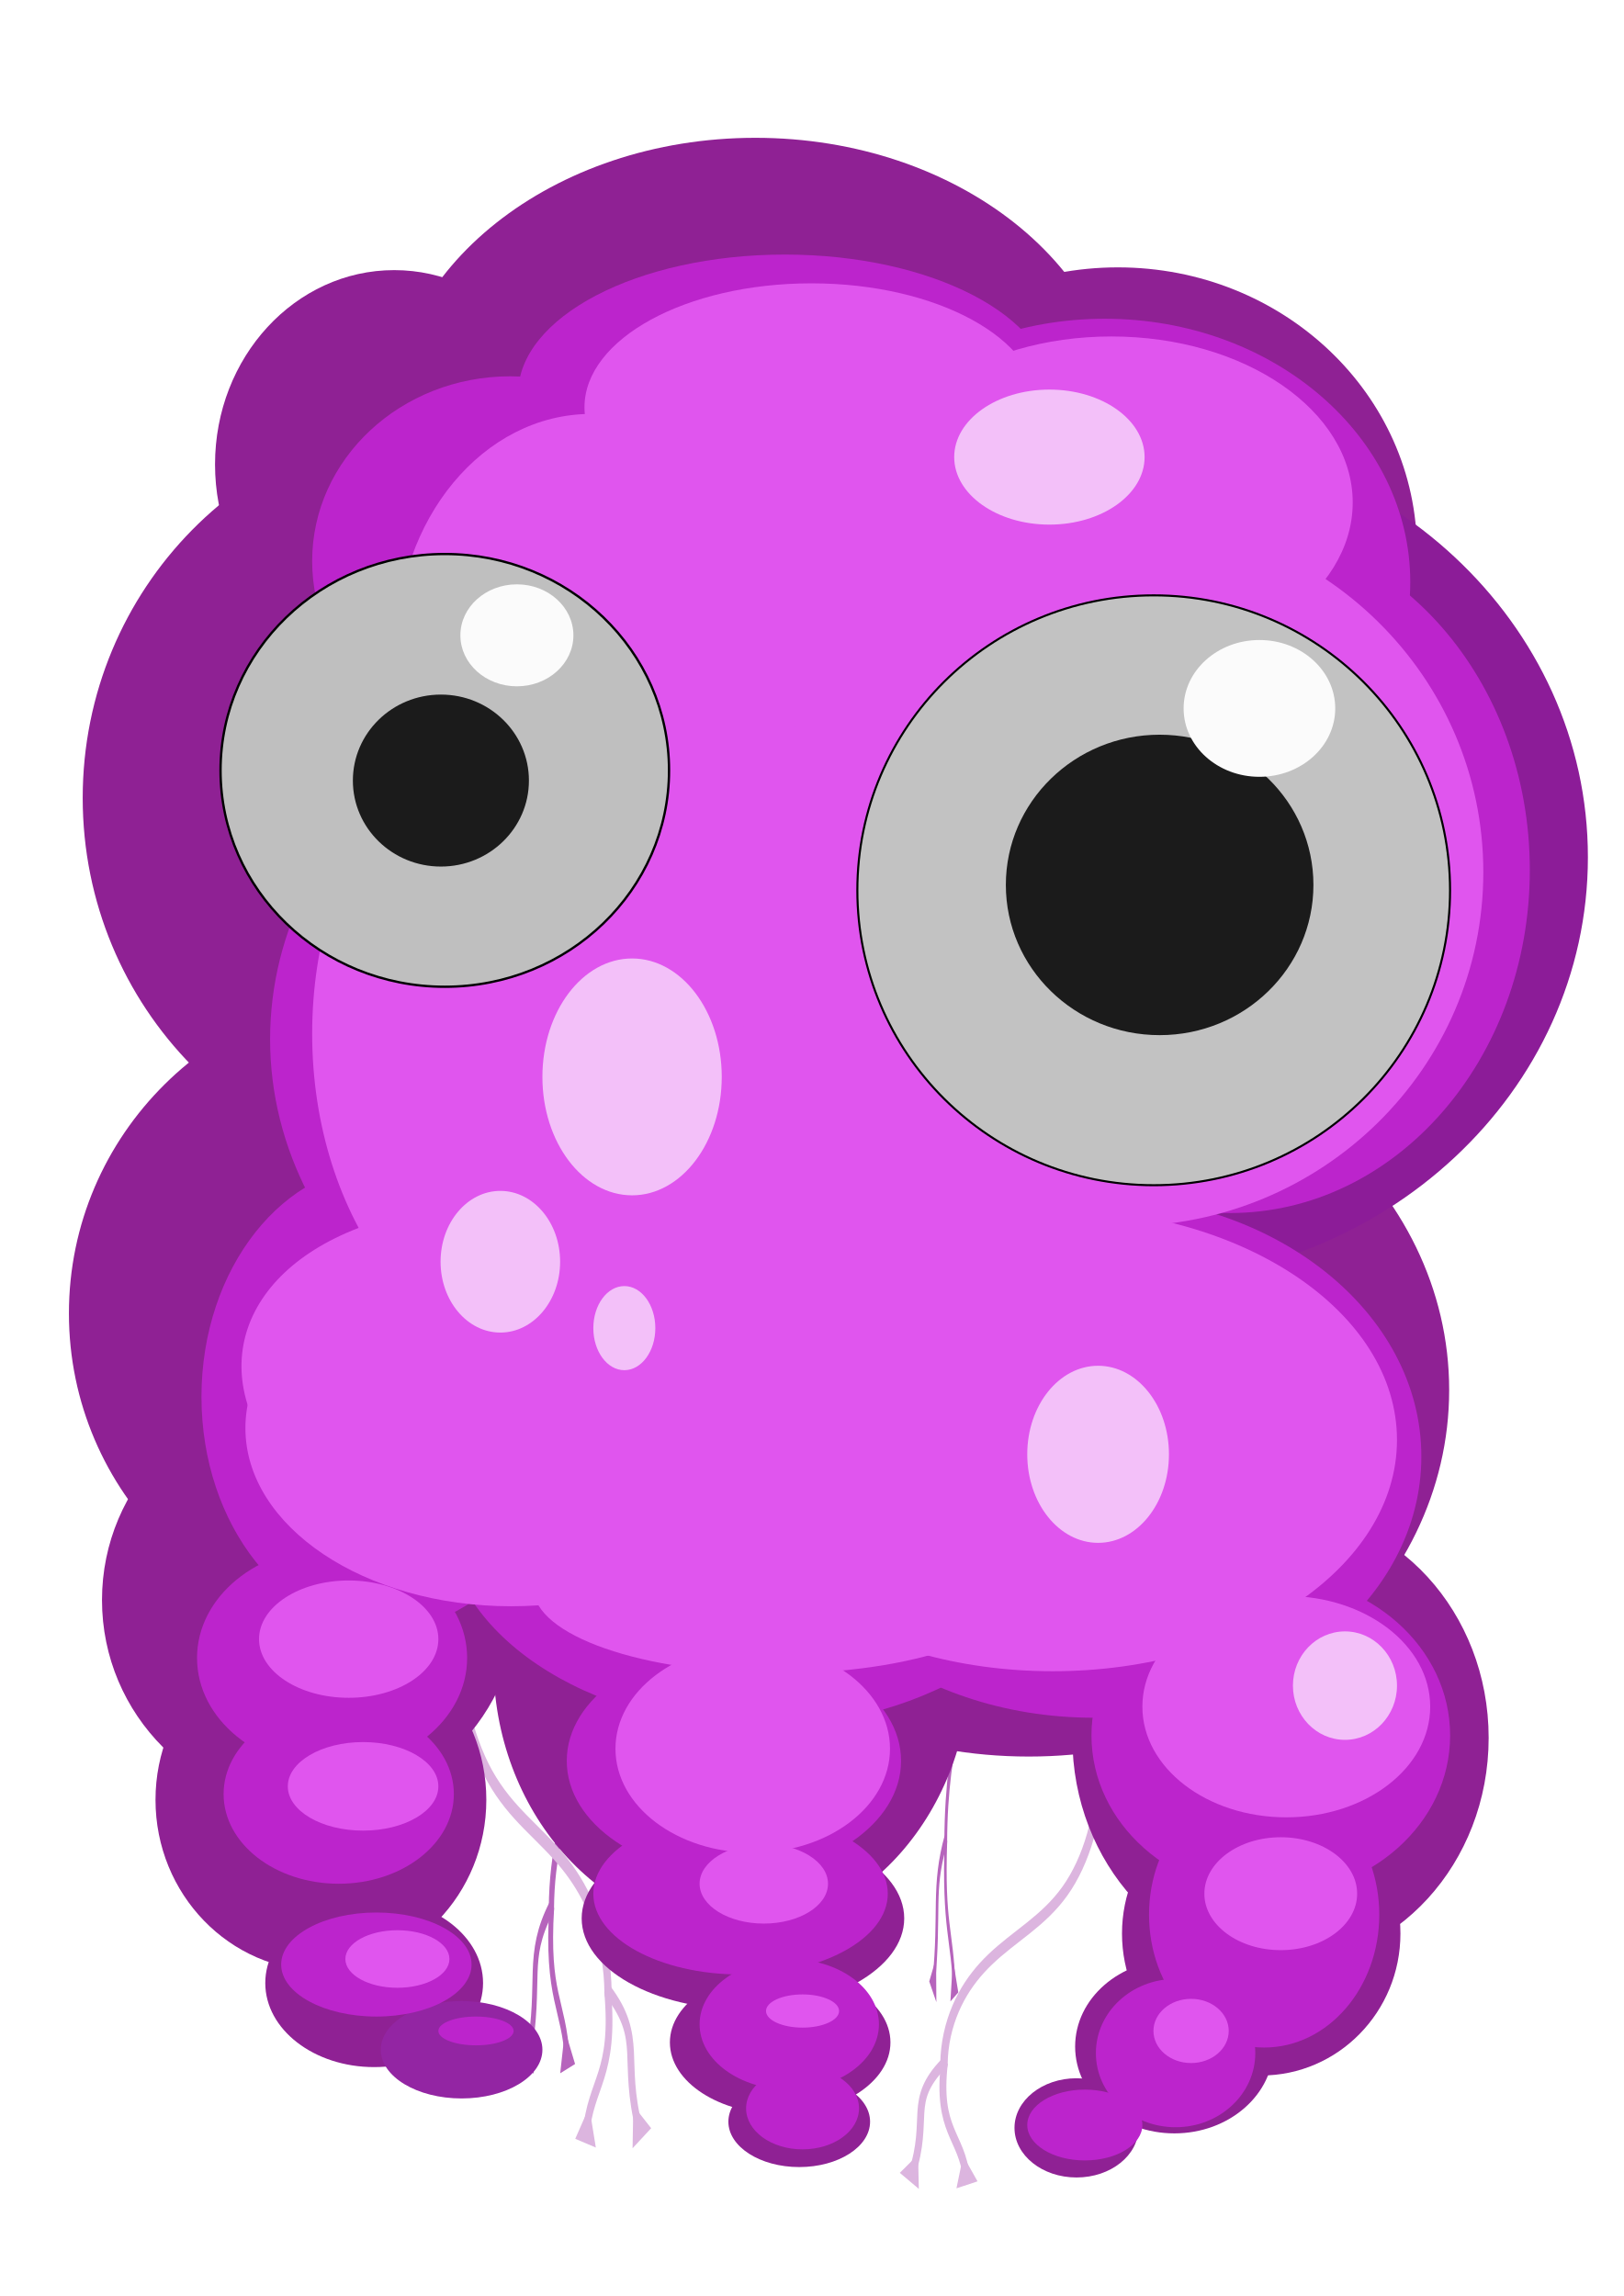
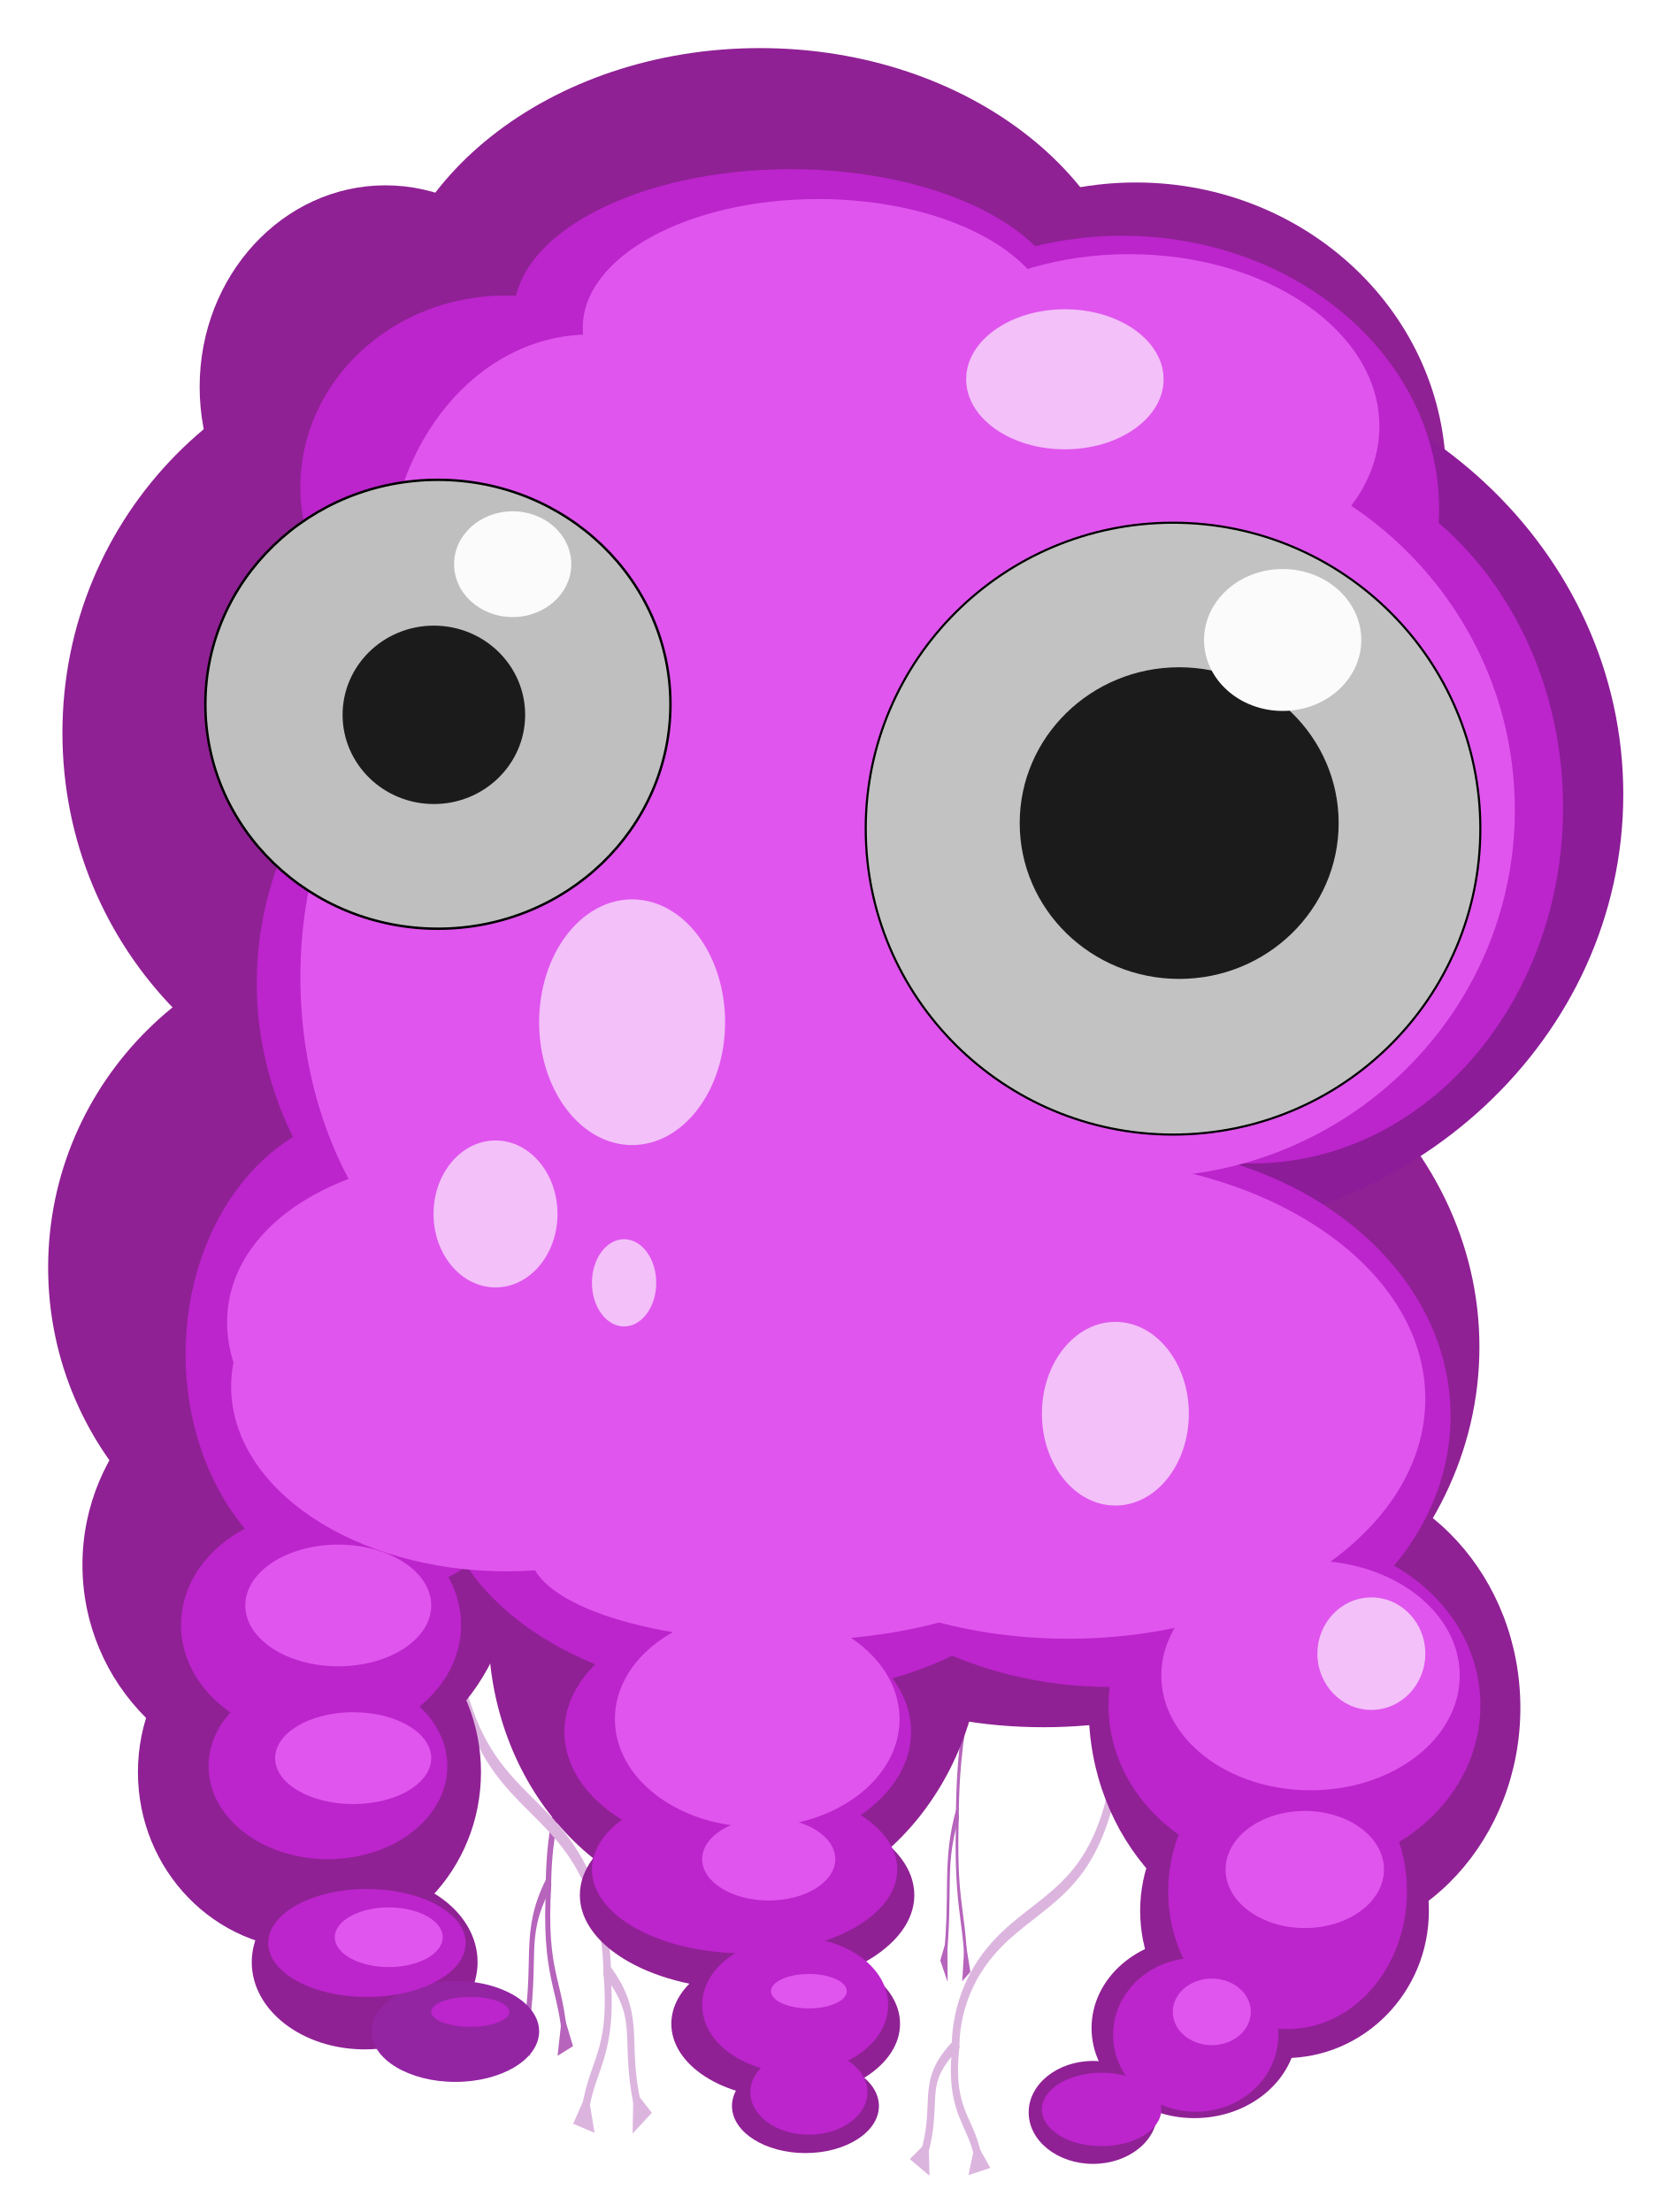
- <svg xmlns="http://www.w3.org/2000/svg" width="210mm" height="297mm" viewBox="0 0 210 297" version="1.1" id="svg1">
+ <svg xmlns="http://www.w3.org/2000/svg" width="208.45" height="275.84" viewBox="2.91 11.83 208.45 275.84" version="1.1" id="svg1">
  <defs id="defs1">
    <marker style="overflow:visible" id="Legs" refX="0" refY="0" orient="auto-start-reverse" markerWidth="1" markerHeight="1" viewBox="0 0 1 1" preserveAspectRatio="xMidYMid">
      <g transform="scale(-0.7)" id="g41">
        <g transform="matrix(0,-1,-1,0,20.70862,21.31391)" id="g39">
          <path style="fill:none;fill-opacity:0.75;fill-rule:evenodd;stroke:context-stroke;stroke-width:1pt" d="m 21.221,20.675 c -6.91,4.721 -2.455,6.607 -5.841,13.443" id="path89" />
          <path style="fill:none;fill-opacity:0.75;fill-rule:evenodd;stroke:context-stroke;stroke-width:1pt" d="m 21.398,20.548 c -1.361,8.348 3.536,8.77 4.505,13.825" id="path90" />
        </g>
        <path style="fill:context-stroke;fill-rule:evenodd;stroke-width:1pt" d="m -14.09,-6.732 -0.922,4.043 3.963,-1.223 z" id="path91" />
        <path style="fill:context-stroke;fill-rule:evenodd;stroke-width:1pt" d="m -15.216,4.557 1.874,3.7 2.267,-3.473 z" id="path92" />
      </g>
    </marker>
    <marker style="overflow:visible" id="Legs-1" refX="0" refY="0" orient="auto-start-reverse" markerWidth="1" markerHeight="1" viewBox="0 0 1 1" preserveAspectRatio="xMidYMid">
      <g transform="scale(-0.7)" id="g41-5">
        <g transform="matrix(0,-1,-1,0,20.70862,21.31391)" id="g39-2">
          <path style="fill:none;fill-opacity:0.75;fill-rule:evenodd;stroke:context-stroke;stroke-width:1pt" d="m 21.221,20.675 c -6.91,4.721 -2.455,6.607 -5.841,13.443" id="path89-7" />
          <path style="fill:none;fill-opacity:0.75;fill-rule:evenodd;stroke:context-stroke;stroke-width:1pt" d="m 21.398,20.548 c -1.361,8.348 3.536,8.77 4.505,13.825" id="path90-6" />
        </g>
        <path style="fill:context-stroke;fill-rule:evenodd;stroke-width:1pt" d="m -14.09,-6.732 -0.922,4.043 3.963,-1.223 z" id="path91-1" />
        <path style="fill:context-stroke;fill-rule:evenodd;stroke-width:1pt" d="m -15.216,4.557 1.874,3.7 2.267,-3.473 z" id="path92-4" />
      </g>
    </marker>
    <marker style="overflow:visible" id="Legs-1-8" refX="0" refY="0" orient="auto-start-reverse" markerWidth="1" markerHeight="1" viewBox="0 0 1 1" preserveAspectRatio="xMidYMid">
      <g transform="scale(-0.7)" id="g41-5-5">
        <g transform="matrix(0,-1,-1,0,20.70862,21.31391)" id="g39-2-7">
          <path style="fill:none;fill-opacity:0.75;fill-rule:evenodd;stroke:context-stroke;stroke-width:1pt" d="m 21.221,20.675 c -6.91,4.721 -2.455,6.607 -5.841,13.443" id="path89-7-6" />
          <path style="fill:none;fill-opacity:0.75;fill-rule:evenodd;stroke:context-stroke;stroke-width:1pt" d="m 21.398,20.548 c -1.361,8.348 3.536,8.77 4.505,13.825" id="path90-6-1" />
        </g>
        <path style="fill:context-stroke;fill-rule:evenodd;stroke-width:1pt" d="m -14.09,-6.732 -0.922,4.043 3.963,-1.223 z" id="path91-1-8" />
        <path style="fill:context-stroke;fill-rule:evenodd;stroke-width:1pt" d="m -15.216,4.557 1.874,3.7 2.267,-3.473 z" id="path92-4-9" />
      </g>
    </marker>
    <marker style="overflow:visible" id="Legs-12" refX="0" refY="0" orient="auto-start-reverse" markerWidth="1" markerHeight="1" viewBox="0 0 1 1" preserveAspectRatio="xMidYMid">
      <g transform="scale(-0.7)" id="g41-3">
        <g transform="matrix(0,-1,-1,0,20.70862,21.31391)" id="g39-3">
          <path style="fill:none;fill-opacity:0.75;fill-rule:evenodd;stroke:context-stroke;stroke-width:1pt" d="m 21.221,20.675 c -6.91,4.721 -2.455,6.607 -5.841,13.443" id="path89-4" />
          <path style="fill:none;fill-opacity:0.75;fill-rule:evenodd;stroke:context-stroke;stroke-width:1pt" d="m 21.398,20.548 c -1.361,8.348 3.536,8.77 4.505,13.825" id="path90-1" />
        </g>
        <path style="fill:context-stroke;fill-rule:evenodd;stroke-width:1pt" d="m -14.09,-6.732 -0.922,4.043 3.963,-1.223 z" id="path91-13" />
        <path style="fill:context-stroke;fill-rule:evenodd;stroke-width:1pt" d="m -15.216,4.557 1.874,3.7 2.267,-3.473 z" id="path92-8" />
      </g>
    </marker>
  </defs>
  <g id="layer5" transform="matrix(0.6746695,0,0,1.264169,24.04673,-60.30177)">
    <path style="fill:none;fill-opacity:1;stroke:#b664bc;stroke-width:2.265;stroke-linecap:round;stroke-dasharray:none;stroke-opacity:1;marker-end:url(#Legs-1)" d="m 65.571,215.897 c -6.567,5.915 -10.448,14.705 -10.394,23.544 0.054,8.838 4.041,17.58 10.68,23.415 6.633,5.829 15.356,8.593 22.907,13.171 3.232,1.96 6.28,4.281 8.742,7.15 2.462,2.869 4.324,6.312 5.002,10.031 0.172,0.945 0.268,1.903 0.286,2.863" id="path77-2" transform="matrix(-0.4424401,0,0,0.7069741,115.5422,33.6529)" />
    <path style="fill:none;fill-opacity:1;stroke:#b664bc;stroke-width:2.265;stroke-linecap:round;stroke-dasharray:none;stroke-opacity:1;marker-end:url(#Legs-1-8)" d="m 65.571,215.897 c -6.567,5.915 -10.448,14.705 -10.394,23.544 0.054,8.838 4.041,17.58 10.68,23.415 6.633,5.829 15.356,8.593 22.907,13.171 3.232,1.96 6.28,4.281 8.742,7.15 2.462,2.869 4.324,6.312 5.002,10.031 0.172,0.945 0.268,1.903 0.286,2.863" id="path77-2-5" transform="matrix(-0.2345433,0,0,0.6871468,169.767,32.64299)" />
    <path style="fill:none;fill-opacity:1;stroke:#dcb5df;stroke-width:2.265;stroke-linecap:round;stroke-dasharray:none;stroke-opacity:1;marker-end:url(#Legs)" d="m 65.571,215.897 c -6.567,5.915 -10.448,14.705 -10.394,23.544 0.054,8.838 4.041,17.58 10.68,23.415 6.633,5.829 15.356,8.593 22.907,13.171 3.232,1.96 6.28,4.281 8.742,7.15 2.462,2.869 4.324,6.312 5.002,10.031 0.172,0.945 0.268,1.903 0.286,2.863" id="path77" transform="matrix(0.6128959,0,0,0.6654498,17.9148,54.53729)" />
    <path style="fill:none;fill-opacity:1;stroke:#dcb5df;stroke-width:2.265;stroke-linecap:round;stroke-dasharray:none;stroke-opacity:1;marker-end:url(#Legs-12)" d="m 65.571,215.897 c -6.567,5.915 -10.448,14.705 -10.394,23.544 0.054,8.838 4.041,17.58 10.68,23.415 6.633,5.829 15.356,8.593 22.907,13.171 3.232,1.96 6.28,4.281 8.742,7.15 2.462,2.869 4.324,6.312 5.002,10.031 0.172,0.945 0.268,1.903 0.286,2.863" id="path77-7" transform="matrix(-0.6274869,0,0,0.532639,209.8169,101.2035)" />
  </g>
  <g id="layer2">
    <ellipse style="fill:#8f2194;fill-opacity:1;stroke:none;stroke-width:0.265;stroke-opacity:1" id="path6" cx="59.008" cy="103.219" rx="48.312" ry="49.025" />
    <ellipse style="fill:#8f2194;fill-opacity:1;stroke:none;stroke-width:0.265;stroke-opacity:1" id="path8" cx="51.164" cy="169.893" rx="42.25" ry="41.894" />
    <ellipse style="fill:#8f2194;fill-opacity:1;stroke:none;stroke-width:0.265;stroke-opacity:1" id="path9" cx="97.158" cy="145.648" rx="13.014" ry="19.788" />
    <ellipse style="fill:#8f2194;fill-opacity:1;stroke:none;stroke-width:0.265;stroke-opacity:1" id="path10" cx="133.054" cy="179.799" rx="54.373" ry="47.42" />
    <ellipse style="fill:#8f2194;fill-opacity:1;stroke:none;stroke-width:0.265;stroke-opacity:1" id="path11" cx="50.986" cy="60.077" rx="23.175" ry="25.136" />
    <ellipse style="fill:#8f2194;fill-opacity:1;stroke:none;stroke-width:0.265;stroke-opacity:1" id="path12" cx="97.693" cy="55.442" rx="47.42" ry="37.615" />
    <ellipse style="fill:#8f2194;fill-opacity:1;stroke:none;stroke-width:0.265;stroke-opacity:1" id="path13" cx="144.578" cy="71.309" rx="38.685" ry="36.724" />
    <circle style="fill:#8f2194;fill-opacity:1;stroke:none;stroke-width:0.265;stroke-opacity:1" id="path14" cx="40.111" cy="206.973" r="26.919" />
    <ellipse style="fill:#8f2194;fill-opacity:1;stroke:none;stroke-width:0.265;stroke-opacity:1" id="path15" cx="95.732" cy="176.132" rx="20.501" ry="17.471" />
    <ellipse style="fill:#8f2194;fill-opacity:1;stroke:none;stroke-width:0.265;stroke-opacity:1" id="path16" cx="94.662" cy="214.995" rx="30.841" ry="34.941" />
    <ellipse style="fill:#8f2194;fill-opacity:1;stroke:none;stroke-width:0.265;stroke-opacity:1" id="path17" cx="165.614" cy="224.8" rx="26.919" ry="29.415" />
    <ellipse style="fill:#8f2194;fill-opacity:1;stroke:none;stroke-width:0.265;stroke-opacity:1" id="path18" cx="41.505" cy="232.817" rx="21.393" ry="22.106" />
    <ellipse style="fill:#8f2194;fill-opacity:1;stroke:none;stroke-width:0.265;stroke-opacity:1" id="path19" cx="48.393" cy="256.516" rx="14.083" ry="10.875" />
    <ellipse style="fill:#8f2194;fill-opacity:1;stroke:none;stroke-width:0.265;stroke-opacity:1" id="path20" cx="155.987" cy="248.154" rx="2.318" ry="1.426" />
    <ellipse style="fill:#8f2194;fill-opacity:1;stroke:none;stroke-width:0.265;stroke-opacity:1" id="path21" cx="163.118" cy="250.115" rx="18.005" ry="18.362" />
    <ellipse style="fill:#8f2194;fill-opacity:1;stroke:none;stroke-width:0.265;stroke-opacity:1" id="path22" cx="151.887" cy="264.733" rx="12.836" ry="11.231" />
    <ellipse style="fill:#8f2194;fill-opacity:1;stroke:none;stroke-width:0.265;stroke-opacity:1" id="path23" cx="139.23" cy="275.251" rx="8.022" ry="6.418" />
    <ellipse style="fill:#8f2194;fill-opacity:1;stroke:none;stroke-width:0.265;stroke-opacity:1" id="path24" cx="96.088" cy="248.154" rx="20.858" ry="11.766" />
    <ellipse style="fill:#8f2194;fill-opacity:1;stroke:none;stroke-width:0.265;stroke-opacity:1" id="path25" cx="100.902" cy="264.198" rx="14.262" ry="9.27" />
    <ellipse style="fill:#8f2194;fill-opacity:1;stroke:none;stroke-width:0.265;stroke-opacity:1" id="path26" cx="103.367" cy="274.452" rx="9.163" ry="5.87" />
    <ellipse style="fill:#9325a3;fill-opacity:1;stroke:none;stroke-width:0.265;stroke-opacity:1" id="path27" cx="59.701" cy="265.147" rx="10.451" ry="6.299" />
    <ellipse style="fill:#8c1c98;fill-opacity:1;stroke:none;stroke-width:0.278;stroke-opacity:1" id="path7" cx="146.539" cy="110.885" rx="58.83" ry="54.908" />
  </g>
  <g id="layer3">
    <ellipse style="fill:#bc24cc;fill-opacity:1;stroke:none;stroke-width:0.265;stroke-opacity:1" id="path28" cx="108.092" cy="66.287" rx="36.508" ry="28.777" />
    <ellipse style="fill:#bc24cc;fill-opacity:1;stroke:none;stroke-width:0.265;stroke-opacity:1" id="path29" cx="97.64" cy="134.434" rx="62.707" ry="51.397" />
    <ellipse style="fill:#bc24cc;fill-opacity:1;stroke:none;stroke-width:0.265;stroke-opacity:1" id="path30" cx="141.45" cy="188.409" rx="42.378" ry="33.788" />
    <ellipse style="fill:#bc24cc;fill-opacity:1;stroke:none;stroke-width:0.265;stroke-opacity:1" id="path31" cx="142.881" cy="75.306" rx="39.514" ry="34.074" />
    <ellipse style="fill:#bc24cc;fill-opacity:1;stroke:none;stroke-width:0.265;stroke-opacity:1" id="path32" cx="159.059" cy="112.53" rx="38.798" ry="44.382" />
    <ellipse style="fill:#bc24cc;fill-opacity:1;stroke:none;stroke-width:0.265;stroke-opacity:1" id="path33" cx="101.506" cy="50.968" rx="34.503" ry="18.039" />
    <ellipse style="fill:#bc24cc;fill-opacity:1;stroke:none;stroke-width:0.265;stroke-opacity:1" id="path34" cx="66" cy="72.586" rx="25.627" ry="23.909" />
    <ellipse style="fill:#bc24cc;fill-opacity:1;stroke:none;stroke-width:0.265;stroke-opacity:1" id="path35" cx="127.706" cy="190.27" rx="14.603" ry="1.289" />
    <ellipse style="fill:#bc24cc;fill-opacity:1;stroke:none;stroke-width:0.265;stroke-opacity:1" id="path36" cx="98.213" cy="195.853" rx="40.66" ry="27.488" />
    <ellipse style="fill:#bc24cc;fill-opacity:1;stroke:none;stroke-width:0.265;stroke-opacity:1" id="path37" cx="49.822" cy="180.678" rx="23.766" ry="30.065" />
    <ellipse style="fill:#bc24cc;fill-opacity:1;stroke:none;stroke-width:0.265;stroke-opacity:1" id="path38" cx="48.963" cy="200.148" rx="0.859" ry="5.727" />
    <ellipse style="fill:#bc24cc;fill-opacity:1;stroke:none;stroke-width:0.265;stroke-opacity:1" id="path39" cx="55.263" cy="194.279" rx="8.59" ry="2.148" />
    <ellipse style="fill:#bc24cc;fill-opacity:1;stroke:none;stroke-width:0.304;stroke-opacity:1" id="path40" cx="42.95" cy="214.465" rx="17.466" ry="14.317" />
    <ellipse style="fill:#bc24cc;fill-opacity:1;stroke:none;stroke-width:0.265;stroke-opacity:1" id="path41" cx="96.638" cy="215.611" rx="18.469" ry="2.004" />
    <ellipse style="fill:#bc24cc;fill-opacity:1;stroke:none;stroke-width:0.265;stroke-opacity:1" id="path42" cx="94.92" cy="227.78" rx="21.618" ry="14.746" />
    <ellipse style="fill:#bc24cc;fill-opacity:1;stroke:none;stroke-width:0.265;stroke-opacity:1" id="path43" cx="164.357" cy="224.487" rx="23.193" ry="20.616" />
    <ellipse style="fill:#bc24cc;fill-opacity:1;stroke:none;stroke-width:0.265;stroke-opacity:1" id="path44" cx="163.498" cy="247.68" rx="14.889" ry="17.18" />
    <ellipse style="fill:#bc24cc;fill-opacity:1;stroke:none;stroke-width:0.265;stroke-opacity:1" id="path45" cx="161.35" cy="256.7" rx="6.443" ry="6.156" />
    <ellipse style="fill:#bc24cc;fill-opacity:1;stroke:none;stroke-width:0.265;stroke-opacity:1" id="path46" cx="152.044" cy="265.576" rx="10.308" ry="9.592" />
    <ellipse style="fill:#bc24cc;fill-opacity:1;stroke:none;stroke-width:0.265;stroke-opacity:1" id="path47" cx="140.304" cy="274.882" rx="7.445" ry="4.581" />
    <ellipse style="fill:#bc24cc;fill-opacity:1;stroke:none;stroke-width:0.265;stroke-opacity:1" id="path48" cx="95.779" cy="244.96" rx="19.041" ry="10.451" />
    <ellipse style="fill:#bc24cc;fill-opacity:1;stroke:none;stroke-width:0.265;stroke-opacity:1" id="path49" cx="102.079" cy="261.854" rx="11.597" ry="8.447" />
    <ellipse style="fill:#bc24cc;fill-opacity:1;stroke:none;stroke-width:0.265;stroke-opacity:1" id="path50" cx="103.797" cy="272.734" rx="7.302" ry="5.297" />
    <ellipse style="fill:#bc24cc;fill-opacity:1;stroke:none;stroke-width:0.265;stroke-opacity:1" id="path51" cx="43.809" cy="232.075" rx="14.889" ry="11.597" />
    <ellipse style="fill:#bc24cc;fill-opacity:1;stroke:none;stroke-width:0.262;stroke-opacity:1" id="path52" cx="48.677" cy="254.123" rx="12.312" ry="6.729" />
    <ellipse style="fill:#bc24cc;fill-opacity:1;stroke:none;stroke-width:0.265;stroke-opacity:1" id="path53" cx="61.562" cy="262.713" rx="4.868" ry="1.861" />
  </g>
  <ellipse style="fill:#e055ee;fill-opacity:1;stroke:none;stroke-width:0.265;stroke-opacity:1" id="path63" cx="136.152" cy="186.261" rx="44.525" ry="29.922" />
  <g id="layer4">
    <ellipse style="fill:#e055ee;fill-opacity:1;stroke:none;stroke-width:0.265;stroke-opacity:1" id="path54" cx="104.942" cy="52.686" rx="29.349" ry="16.035" />
    <ellipse style="fill:#e055ee;fill-opacity:1;stroke:none;stroke-width:0.265;stroke-opacity:1" id="path55" cx="143.74" cy="64.998" rx="31.211" ry="21.475" />
    <ellipse style="fill:#e055ee;fill-opacity:1;stroke:none;stroke-width:0.265;stroke-opacity:1" id="path56" cx="109.237" cy="94.204" rx="55.406" ry="40.373" />
    <ellipse style="fill:#e055ee;fill-opacity:1;stroke:none;stroke-width:0.265;stroke-opacity:1" id="path57" cx="76.452" cy="83.896" rx="25.198" ry="30.352" />
    <ellipse style="fill:#e055ee;fill-opacity:1;stroke:none;stroke-width:0.265;stroke-opacity:1" id="path58" cx="72.729" cy="133.719" rx="32.356" ry="43.237" />
    <ellipse style="fill:#e055ee;fill-opacity:1;stroke:none;stroke-width:0.265;stroke-opacity:1" id="path60" cx="135.293" cy="106.66" rx="26.2" ry="52.256" />
    <ellipse style="fill:#e055ee;fill-opacity:1;stroke:none;stroke-width:0.265;stroke-opacity:1" id="path61" cx="149.038" cy="96.781" rx="28.49" ry="35.219" />
    <ellipse style="fill:#e055ee;fill-opacity:1;stroke:none;stroke-width:0.265;stroke-opacity:1" id="path62" cx="145.315" cy="112.816" rx="46.529" ry="45.814" />
    <ellipse style="fill:#e055ee;fill-opacity:1;stroke:none;stroke-width:0.315;stroke-opacity:1" id="path64" cx="-98.105" cy="214.777" rx="32.203" ry="31.848" transform="matrix(0.925251,-0.3793555,0.7454394,0.6665734,0,0)" />
    <ellipse style="fill:#e055ee;fill-opacity:1;stroke:none;stroke-width:0.343;stroke-opacity:1" id="path54-9" cx="66.099" cy="184.728" rx="34.36" ry="23.05" />
    <ellipse style="fill:#e055ee;fill-opacity:1;stroke:none;stroke-width:0.265;stroke-opacity:1" id="path66" cx="100.647" cy="205.446" rx="31.64" ry="11.024" />
    <ellipse style="fill:#e055ee;fill-opacity:1;stroke:none;stroke-width:0.265;stroke-opacity:1" id="path67" cx="166.361" cy="220.765" rx="18.612" ry="14.317" />
    <ellipse style="fill:#e055ee;fill-opacity:1;stroke:none;stroke-width:0.299;stroke-opacity:1" id="path68" cx="165.645" cy="244.96" rx="9.879" ry="7.302" />
    <ellipse style="fill:#e055ee;fill-opacity:1;stroke:none;stroke-width:0.309;stroke-opacity:1" id="path69" cx="154.048" cy="262.713" rx="4.868" ry="4.152" />
    <ellipse style="fill:#e055ee;fill-opacity:1;stroke:none;stroke-width:0.265;stroke-opacity:1" id="path70" cx="97.354" cy="226.205" rx="17.753" ry="13.458" />
    <ellipse style="fill:#e055ee;fill-opacity:1;stroke:none;stroke-width:0.265;stroke-opacity:1" id="path71" cx="98.786" cy="243.671" rx="8.304" ry="5.154" />
    <ellipse style="fill:#e055ee;fill-opacity:1;stroke:none;stroke-width:0.265;stroke-opacity:1" id="path72" cx="103.797" cy="260.136" rx="4.725" ry="2.148" />
    <ellipse style="fill:#e055ee;fill-opacity:1;stroke:none;stroke-width:0.265;stroke-opacity:1" id="path73" cx="45.098" cy="212.031" rx="11.597" ry="7.588" />
    <ellipse style="fill:#e055ee;fill-opacity:1;stroke:none;stroke-width:0.265;stroke-opacity:1" id="path74" cx="46.959" cy="231.073" rx="9.735" ry="5.727" />
    <ellipse style="fill:#e055ee;fill-opacity:1;stroke:none;stroke-width:0.265;stroke-opacity:1" id="path75" cx="51.397" cy="253.407" rx="6.729" ry="3.722" />
  </g>
  <g id="layer7">
    <ellipse style="fill:#e055ee;fill-opacity:1;stroke:none;stroke-width:0.224;stroke-opacity:1" id="path59" cx="104.226" cy="168.938" rx="40.946" ry="36.937" />
  </g>
  <g id="layer1">
    <ellipse style="fill:#bfbfbf;fill-opacity:1;stroke:#000000;stroke-width:0.301;stroke-opacity:1" id="path1" cx="57.526" cy="99.654" rx="29.003" ry="27.989" />
    <ellipse style="fill:#c2c2c2;fill-opacity:1;stroke:#000000;stroke-width:0.265;stroke-opacity:1" id="path2" cx="149.213" cy="115.163" rx="38.328" ry="38.15" />
    <ellipse style="fill:#1b1b1b;fill-opacity:1;stroke:none;stroke-width:0.4;stroke-opacity:1" id="path4-1" cx="149.98" cy="114.47" rx="19.89" ry="19.432" />
    <ellipse style="fill:#fbfbfb;fill-opacity:1;stroke:none;stroke-width:0.265;stroke-opacity:1" id="path3" cx="66.852" cy="82.183" rx="7.309" ry="6.596" />
    <ellipse style="fill:#fbfbfb;fill-opacity:1;stroke:none;stroke-width:0.355;stroke-opacity:1" id="path3-8" cx="162.887" cy="91.637" rx="9.805" ry="8.848" />
    <ellipse style="fill:#1b1b1b;fill-opacity:1;stroke:none;stroke-width:0.229;stroke-opacity:1" id="path4" cx="57.023" cy="100.971" rx="11.385" ry="11.123" />
  </g>
  <g id="layer8" style="fill:#f3c0f9;fill-opacity:1;stroke:none" />
  <ellipse style="fill:#f3c0f9;fill-opacity:1;stroke:none;stroke-width:1.426;stroke-linecap:round;stroke-dasharray:none;stroke-opacity:1" id="path93" cx="81.749" cy="139.302" rx="11.597" ry="15.319" />
  <ellipse style="fill:#f3c0f9;fill-opacity:1;stroke:none;stroke-width:1.426;stroke-linecap:round;stroke-dasharray:none;stroke-opacity:1" id="path94" cx="64.712" cy="163.211" rx="7.731" ry="9.163" />
  <ellipse style="fill:#f3c0f9;fill-opacity:1;stroke:none;stroke-width:1.426;stroke-linecap:round;stroke-dasharray:none;stroke-opacity:1" id="path95" cx="80.747" cy="171.801" rx="4.009" ry="5.44" />
  <ellipse style="fill:#f3c0f9;fill-opacity:1;stroke:none;stroke-width:1.426;stroke-linecap:round;stroke-dasharray:none;stroke-opacity:1" id="path96" cx="135.723" cy="59.128" rx="12.312" ry="8.733" />
  <ellipse style="fill:#f3c0f9;fill-opacity:1;stroke:none;stroke-width:1.426;stroke-linecap:round;stroke-dasharray:none;stroke-opacity:1" id="path97" cx="142.022" cy="188.122" rx="9.163" ry="11.453" />
  <ellipse style="fill:#f3c0f9;fill-opacity:1;stroke:none;stroke-width:1.426;stroke-linecap:round;stroke-dasharray:none;stroke-opacity:1" id="path98" cx="173.949" cy="218.044" rx="6.729" ry="7.015" />
</svg>
